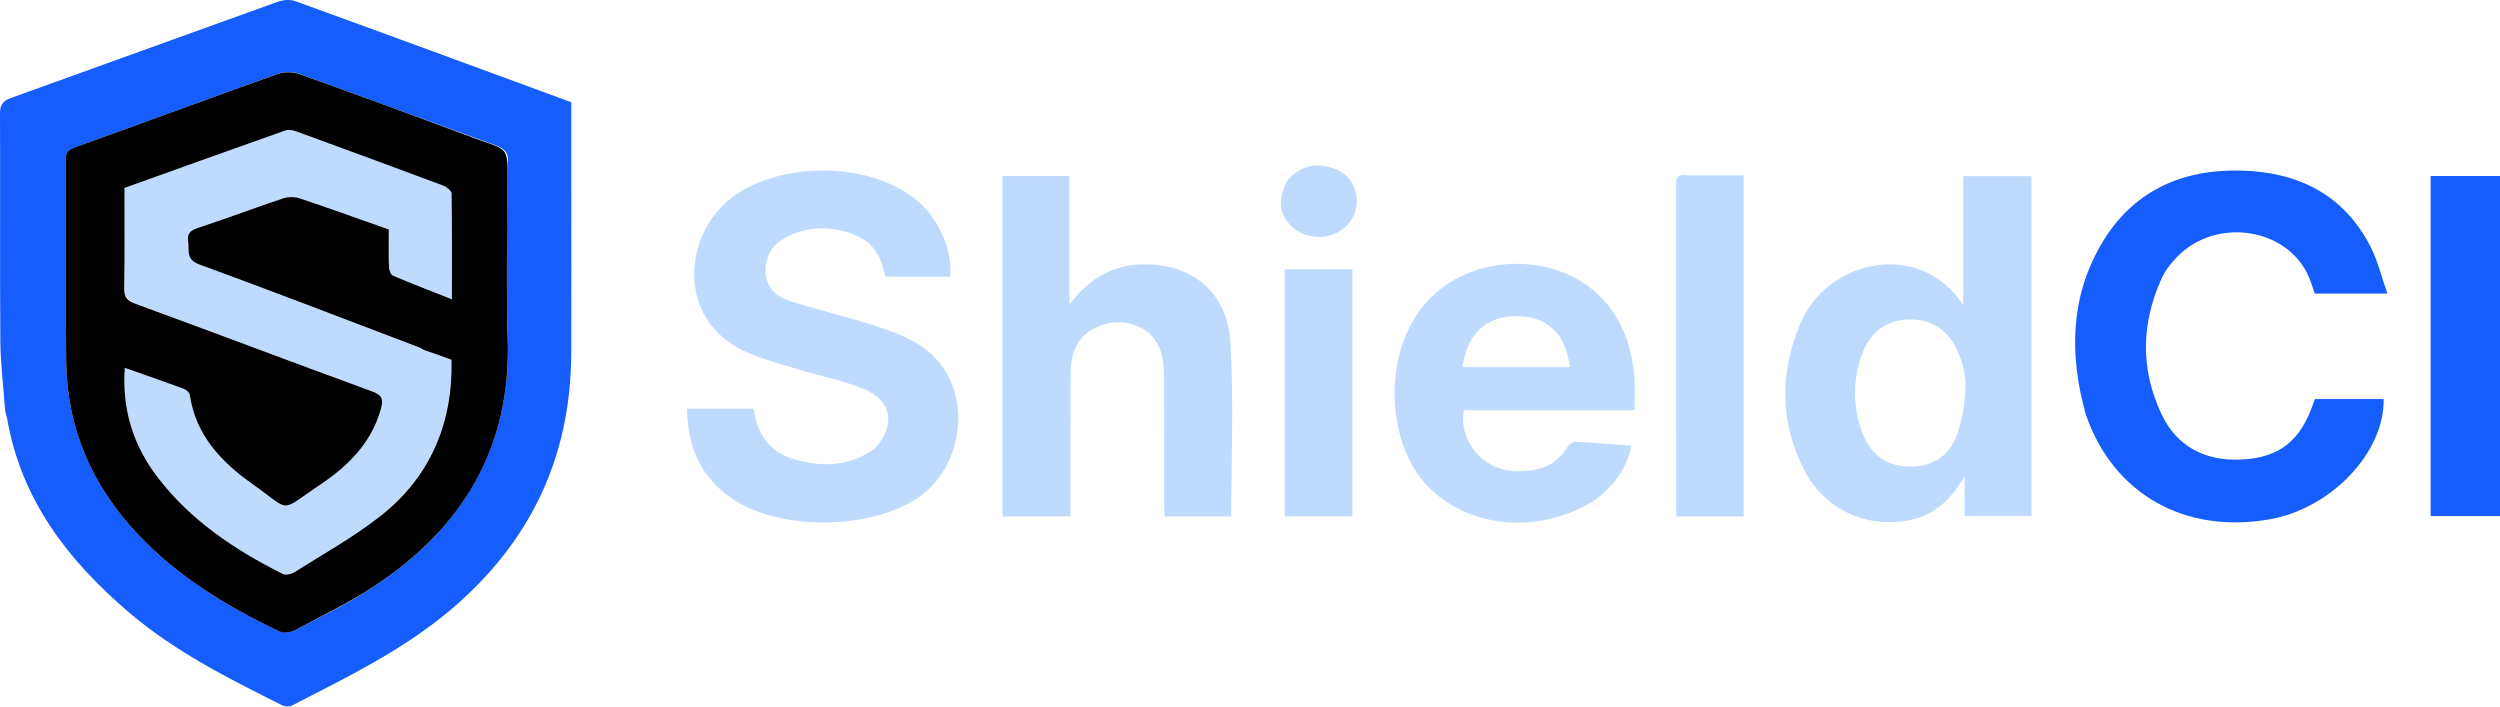
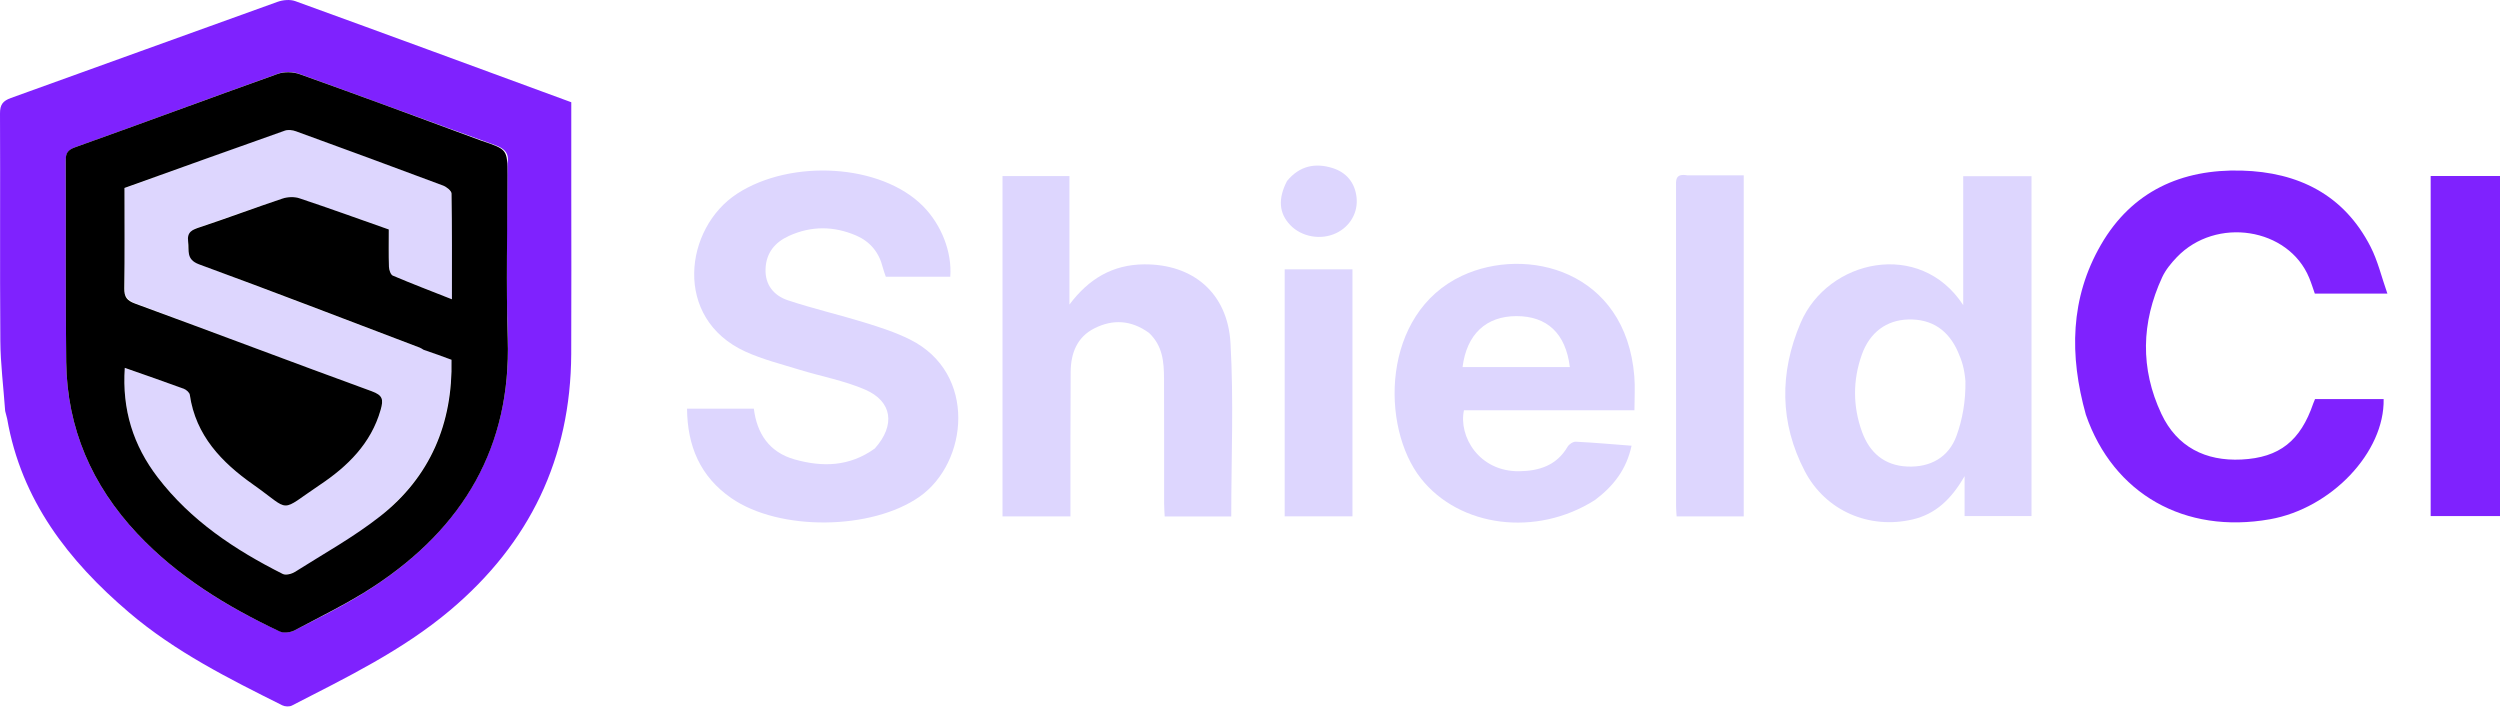
<svg xmlns="http://www.w3.org/2000/svg" version="1.1" id="Layer_1" x="0px" y="0px" enable-background="new 0 0 1024 1024" viewBox="86.15 375.81 900.85 254.55">
  <path fill="none" opacity="1" stroke="none" d=" M545,1025   C363.333,1025 182.167,1025 1,1025   C1,683.667 1,342.333 1,1   C342.333,1 683.667,1 1025,1   C1025,342.333 1025,683.667 1025,1025   C865.167,1025 705.333,1025 545,1025  M88.024,524.339   C88.263,525.131 88.589,525.908 88.73,526.717   C93.826,556.02 110.756,577.874 132.705,596.555   C149.284,610.667 168.575,620.332 187.871,629.964   C188.824,630.44 190.418,630.523 191.334,630.051   C211.101,619.878 231.139,610.198 248.346,595.706   C277.027,571.551 291.795,540.92 291.986,503.384   C292.089,483.228 292.004,463.071 292.004,442.914   C292.004,432.769 292.004,422.624 292.004,412.651   C258.636,400.39 225.624,388.217 192.549,376.219   C190.682,375.542 188.106,375.777 186.175,376.469   C154.127,387.954 122.142,399.615 90.1,411.115   C87.197,412.156 86.137,413.5 86.152,416.692   C86.281,444.011 86.066,471.332 86.273,498.65   C86.336,506.926 87.394,515.195 88.024,524.339  M401.104,537.667   C392.226,544.008 382.489,544.176 372.49,541.36   C363.301,538.773 358.892,531.998 357.787,523.059   C349.552,523.059 341.779,523.059 333.716,523.059   C333.832,536.594 338.492,547.55 349.653,555.288   C367.005,567.321 400.299,566.856 417.517,554.776   C434.97,542.53 438.393,510.296 414.07,498.155   C408.912,495.581 403.324,493.769 397.793,492.062   C388.61,489.229 379.216,487.059 370.103,484.032   C365.073,482.361 361.788,478.551 362.008,472.702   C362.227,466.9 365.393,463.111 370.461,460.805   C378.474,457.157 386.618,457.232 394.638,460.676   C399.646,462.826 402.889,466.708 404.224,472.09   C404.529,473.319 405.007,474.506 405.342,475.518   C413.338,475.518 420.966,475.518 428.571,475.518   C429.24,466.672 425.405,456.826 418.782,450.126   C403.652,434.822 371.241,432.987 351.802,445.58   C332.752,457.921 328.49,490.57 354.811,502.537   C360.959,505.332 367.634,507.001 374.123,509.003   C382.036,511.443 390.33,512.944 397.878,516.2   C407.717,520.445 408.875,529.042 401.104,537.667  M837.896,525.635   C847.665,553.847 873.393,568.344 904.079,562.926   C926.226,559.016 945.463,538.745 945.069,519.604   C936.818,519.604 928.565,519.604 920.353,519.604   C920.08,520.273 919.868,520.723 919.708,521.19   C915.123,534.6 907.604,540.717 893.857,541.396   C880.878,542.036 870.585,536.873 864.971,524.915   C857.329,508.639 857.729,492.045 865.255,475.742   C866.482,473.085 868.47,470.66 870.516,468.519   C884.636,453.74 910.778,457.833 918.244,475.928   C919.047,477.874 919.666,479.897 920.273,481.611   C928.887,481.611 937.139,481.611 946.423,481.611   C944.302,475.576 942.973,469.838 940.373,464.749   C930.755,445.918 914.266,437.844 893.938,437.279   C872.235,436.675 854.355,444.735 843.211,463.999   C832.086,483.228 831.792,503.876 837.896,525.635  M818.186,537.5   C818.186,504.764 818.186,472.027 818.186,439.307   C809.735,439.307 801.833,439.307 793.574,439.307   C793.574,454.809 793.574,470.005 793.574,485.755   C778.083,461.935 744.768,469.224 734.982,492.164   C727.335,510.091 727.407,528.192 736.498,545.601   C743.985,559.938 759.783,566.665 775.42,562.967   C783.557,561.043 789.256,555.783 794.067,547.378   C794.067,553.201 794.067,557.448 794.067,561.779   C802.299,561.779 810.167,561.779 818.186,561.779   C818.186,553.8 818.186,546.15 818.186,537.5  M500.448,496.008   C505.15,500.439 505.564,506.283 505.593,512.161   C505.668,527.158 505.613,542.155 505.629,557.152   C505.631,558.738 505.762,560.324 505.834,561.923   C514.082,561.923 521.859,561.923 529.82,561.923   C529.82,540.96 530.729,520.132 529.546,499.424   C528.51,481.305 515.952,470.935 498.435,471.066   C487.097,471.152 478.483,476.25 471.509,485.558   C471.509,470.091 471.509,454.625 471.509,439.256   C463.043,439.256 455.275,439.256 447.393,439.256   C447.393,480.25 447.393,520.984 447.393,561.899   C455.563,561.899 463.482,561.899 471.871,561.899   C471.871,560.073 471.869,558.454 471.871,556.835   C471.888,541.172 471.841,525.508 471.952,509.846   C472,503.133 474.215,497.263 480.565,494.09   C487.145,490.801 493.734,491.098 500.448,496.008  M661.221,555.761   C667.627,550.912 672.253,544.893 674.067,536.419   C667.139,535.889 660.552,535.299 653.951,534.974   C652.978,534.926 651.532,535.897 651.003,536.804   C647.079,543.536 640.74,545.523 633.616,545.614   C619.058,545.799 611.668,533.003 613.671,523.638   C634.025,523.638 654.453,523.638 675.104,523.638   C675.104,519.345 675.379,515.361 675.061,511.424   C671.971,473.163 636.161,464.351 612.993,475.174   C583.914,488.759 583.527,529.69 598.173,548.22   C612.076,565.81 639.784,569.435 661.221,555.761  M693.699,438.994   C689.635,438.191 690.085,440.923 690.087,443.479   C690.11,481.785 690.101,520.092 690.111,558.399   C690.111,559.517 690.23,560.636 690.302,561.899   C698.52,561.899 706.437,561.899 714.484,561.899   C714.484,520.841 714.484,480 714.484,438.993   C707.644,438.993 701.152,438.993 693.699,438.994  M987.003,461.5   C987.003,454.068 987.003,446.636 987.003,439.235   C978.322,439.235 970.226,439.235 962.016,439.235   C962.016,480.209 962.016,520.948 962.016,561.774   C970.431,561.774 978.631,561.774 987.003,561.774   C987.003,528.463 987.003,495.481 987.003,461.5  M549.07,520.5   C549.07,534.269 549.07,548.039 549.07,561.862   C557.528,561.862 565.444,561.862 573.495,561.862   C573.495,532.074 573.495,502.539 573.495,472.854   C565.261,472.854 557.322,472.854 549.07,472.854   C549.07,488.56 549.07,504.03 549.07,520.5  M549.701,441.356   C546.571,447.498 547.035,452.699 551.09,456.922   C555.213,461.216 562.167,462.429 567.642,459.809   C572.671,457.403 575.595,452.342 574.964,446.857   C574.351,441.531 571.226,437.896 566.306,436.36   C560.18,434.448 554.478,435.465 549.701,441.356  z" />
-   <path fill="#155DFC" opacity="1" stroke="none" d=" M88.01,523.903   C87.394,515.195 86.336,506.926 86.273,498.65   C86.066,471.332 86.281,444.011 86.152,416.692   C86.137,413.5 87.197,412.156 90.1,411.115   C122.142,399.615 154.127,387.954 186.175,376.469   C188.106,375.777 190.682,375.542 192.549,376.219   C225.624,388.217 258.636,400.39 292.004,412.651   C292.004,422.624 292.004,432.769 292.004,442.914   C292.004,463.071 292.089,483.228 291.986,503.384   C291.795,540.92 277.027,571.551 248.346,595.706   C231.139,610.198 211.101,619.878 191.334,630.051   C190.418,630.523 188.824,630.44 187.871,629.964   C168.575,620.332 149.284,610.667 132.705,596.555   C110.756,577.874 93.826,556.02 88.73,526.717   C88.589,525.908 88.263,525.131 88.01,523.903  M269,434.771   C269.762,430.97 267.948,429.325 264.431,428.061   C240.85,419.59 217.374,410.83 193.788,402.373   C191.579,401.581 188.599,401.558 186.396,402.347   C162.047,411.064 137.812,420.096 113.455,428.789   C110.475,429.852 109.809,431.163 109.824,434.038   C109.948,458.02 109.728,482.005 110.001,505.985   C110.279,530.372 119.486,551.206 136.274,568.762   C150.641,583.785 167.997,594.485 186.676,603.181   C188.161,603.873 190.596,603.81 192.056,603.059   C200.833,598.546 209.743,594.186 218.077,588.934   C251.94,567.592 270.652,537.884 269.129,496.667   C268.38,476.376 268.999,456.035 269,434.771  z" />
-   <path fill="#BEDBFF" opacity="1" stroke="none" d=" M401.38,537.415   C408.875,529.042 407.717,520.445 397.878,516.2   C390.33,512.944 382.036,511.443 374.123,509.003   C367.634,507.001 360.959,505.332 354.811,502.537   C328.49,490.57 332.752,457.921 351.802,445.58   C371.241,432.987 403.652,434.822 418.782,450.126   C425.405,456.826 429.24,466.672 428.571,475.518   C420.966,475.518 413.338,475.518 405.342,475.518   C405.007,474.506 404.529,473.319 404.224,472.09   C402.889,466.708 399.646,462.826 394.638,460.676   C386.618,457.232 378.474,457.157 370.461,460.805   C365.393,463.111 362.227,466.9 362.008,472.702   C361.788,478.551 365.073,482.361 370.103,484.032   C379.216,487.059 388.61,489.229 397.793,492.062   C403.324,493.769 408.912,495.581 414.07,498.155   C438.393,510.296 434.97,542.53 417.517,554.776   C400.299,566.856 367.005,567.321 349.653,555.288   C338.492,547.55 333.832,536.594 333.716,523.059   C341.779,523.059 349.552,523.059 357.787,523.059   C358.892,531.998 363.301,538.773 372.49,541.36   C382.489,544.176 392.226,544.008 401.38,537.415  z" />
-   <path fill="#155DFC" opacity="1" stroke="none" d=" M837.775,525.256   C831.792,503.876 832.086,483.228 843.211,463.999   C854.355,444.735 872.235,436.675 893.938,437.279   C914.266,437.844 930.755,445.918 940.373,464.749   C942.973,469.838 944.302,475.576 946.423,481.611   C937.139,481.611 928.887,481.611 920.273,481.611   C919.666,479.897 919.047,477.874 918.244,475.928   C910.778,457.833 884.636,453.74 870.516,468.519   C868.47,470.66 866.482,473.085 865.255,475.742   C857.729,492.045 857.329,508.639 864.971,524.915   C870.585,536.873 880.878,542.036 893.857,541.396   C907.604,540.717 915.123,534.6 919.708,521.19   C919.868,520.723 920.08,520.273 920.353,519.604   C928.565,519.604 936.818,519.604 945.069,519.604   C945.463,538.745 926.226,559.016 904.079,562.926   C873.393,568.344 847.665,553.847 837.775,525.256  z" />
-   <path fill="#BEDBFF" opacity="1" stroke="none" d="M 818.186 538 C 818.186 546.15 818.186 553.8 818.186 561.779 C 810.167 561.779 802.299 561.779 794.067 561.779 C 794.067 557.448 794.067 553.201 794.067 547.378 C 789.256 555.783 783.557 561.043 775.42 562.967 C 759.783 566.665 743.985 559.938 736.498 545.601 C 727.407 528.192 727.335 510.091 734.982 492.164 C 744.768 469.224 778.083 461.935 793.574 485.755 C 793.574 470.005 793.574 454.809 793.574 439.307 C 801.833 439.307 809.735 439.307 818.186 439.307 C 818.186 472.027 818.186 504.764 818.186 538 M 794.375 513.129 C 793.988 508.568 793.12 505.864 791.678 502.589 C 788.308 494.935 782.417 490.675 773.716 490.932 C 765.988 491.159 759.905 495.528 757.031 503.623 C 753.756 512.845 753.782 522.252 757.116 531.439 C 759.832 538.924 765.178 543.565 773.436 543.922 C 781.801 544.283 788.355 540.556 791.159 532.851 C 793.309 526.944 794.489 520.345 794.375 513.129 Z" />
-   <path fill="#BEDBFF" opacity="1" stroke="none" d=" M500.169,495.75   C493.734,491.098 487.145,490.801 480.565,494.09   C474.215,497.263 472,503.133 471.952,509.846   C471.841,525.508 471.888,541.172 471.871,556.835   C471.869,558.454 471.871,560.073 471.871,561.899   C463.482,561.899 455.563,561.899 447.393,561.899   C447.393,520.984 447.393,480.25 447.393,439.256   C455.275,439.256 463.043,439.256 471.509,439.256   C471.509,454.625 471.509,470.091 471.509,485.558   C478.483,476.25 487.097,471.152 498.435,471.066   C515.952,470.935 528.51,481.305 529.546,499.424   C530.729,520.132 529.82,540.96 529.82,561.923   C521.859,561.923 514.082,561.923 505.834,561.923   C505.762,560.324 505.631,558.738 505.629,557.152   C505.613,542.155 505.668,527.158 505.593,512.161   C505.564,506.283 505.15,500.439 500.169,495.75  z" />
-   <path fill="#BEDBFF" opacity="1" stroke="none" d=" M660.919,555.959   C639.784,569.435 612.076,565.81 598.173,548.22   C583.527,529.69 583.914,488.759 612.993,475.174   C636.161,464.351 671.971,473.163 675.061,511.424   C675.379,515.361 675.104,519.345 675.104,523.638   C654.453,523.638 634.025,523.638 613.671,523.638   C611.668,533.003 619.058,545.799 633.616,545.614   C640.74,545.523 647.079,543.536 651.003,536.804   C651.532,535.897 652.978,534.926 653.951,534.974   C660.552,535.299 667.139,535.889 674.067,536.419   C672.253,544.893 667.627,550.912 660.919,555.959  M630.501,508.068   C637.594,508.068 644.686,508.068 651.825,508.068   C650.343,495.953 643.636,489.703 632.568,489.718   C621.682,489.733 614.656,496.23 613.171,508.068   C618.649,508.068 624.076,508.068 630.501,508.068  z" />
-   <path fill="#BEDBFF" opacity="1" stroke="none" d=" M694.18,438.994   C701.152,438.993 707.644,438.993 714.484,438.993   C714.484,480 714.484,520.841 714.484,561.899   C706.437,561.899 698.52,561.899 690.302,561.899   C690.23,560.636 690.111,559.517 690.111,558.399   C690.101,520.092 690.11,481.785 690.087,443.479   C690.085,440.923 689.635,438.191 694.18,438.994  z" />
-   <path fill="#155DFC" opacity="1" stroke="none" d=" M987.003,462   C987.003,495.481 987.003,528.463 987.003,561.774   C978.631,561.774 970.431,561.774 962.016,561.774   C962.016,520.948 962.016,480.209 962.016,439.235   C970.226,439.235 978.322,439.235 987.003,439.235   C987.003,446.636 987.003,454.068 987.003,462  z" />
-   <path fill="#BEDBFF" opacity="1" stroke="none" d=" M549.07,520   C549.07,504.03 549.07,488.56 549.07,472.854   C557.322,472.854 565.261,472.854 573.495,472.854   C573.495,502.539 573.495,532.074 573.495,561.862   C565.444,561.862 557.528,561.862 549.07,561.862   C549.07,548.039 549.07,534.269 549.07,520  z" />
-   <path fill="#BEDBFF" opacity="1" stroke="none" d=" M549.906,441.046   C554.478,435.465 560.18,434.448 566.306,436.36   C571.226,437.896 574.351,441.531 574.964,446.857   C575.595,452.342 572.671,457.403 567.642,459.809   C562.167,462.429 555.213,461.216 551.09,456.922   C547.035,452.699 546.571,447.498 549.906,441.046  z" />
-   <path fill="#BEDBFF" opacity="1" stroke="none" d=" M156.186,458.293   C152.368,462.123 153.345,469.25 157.613,470.871   C187.934,482.39 218.272,493.867 248.957,505.491   C248.897,524.142 244.057,541.119 230.552,554.97   C219.339,566.47 206.238,575.266 191.778,582.1   C190.624,582.646 188.823,582.974 187.792,582.46   C170.313,573.747 154.387,563.001 142.461,547.134   C133.985,535.858 130.171,523.201 131.091,508.419   C138.579,510.993 145.901,513.46 153.166,516.087   C153.858,516.338 154.516,517.54 154.64,518.381   C156.804,533.029 166.317,542.666 177.579,550.571   C191.399,560.272 186.352,560.605 201.415,550.555   C211.36,543.92 219.942,535.53 223.43,523.232   C224.454,519.621 223.978,518.188 220.256,516.829   C191.649,506.386 163.128,495.707 134.632,484.966   C133.18,484.419 131.18,482.646 131.155,481.409   C130.899,468.763 130.998,456.109 130.998,443.637   C150.06,436.702 168.791,429.835 187.585,423.141   C189.216,422.559 191.429,422.624 193.074,423.216   C210.634,429.54 228.15,435.99 245.621,442.558   C246.969,443.065 248.831,444.711 248.853,445.858   C249.088,458.159 248.999,470.466 248.999,483.641   C241.518,480.679 234.422,477.956 227.437,474.974   C226.703,474.66 226.328,472.823 226.294,471.678   C226.163,467.359 226.241,463.035 226.241,458.45   C215.14,454.599 204.223,450.715 193.218,447.098   C191.578,446.56 189.403,446.904 187.684,447.471   C177.272,450.904 166.92,454.521 156.186,458.293  z" />
+   <path fill="#7F22FE" opacity="1" stroke="none" d=" M88.01,523.903   C87.394,515.195 86.336,506.926 86.273,498.65   C86.066,471.332 86.281,444.011 86.152,416.692   C86.137,413.5 87.197,412.156 90.1,411.115   C122.142,399.615 154.127,387.954 186.175,376.469   C188.106,375.777 190.682,375.542 192.549,376.219   C225.624,388.217 258.636,400.39 292.004,412.651   C292.004,422.624 292.004,432.769 292.004,442.914   C292.004,463.071 292.089,483.228 291.986,503.384   C291.795,540.92 277.027,571.551 248.346,595.706   C231.139,610.198 211.101,619.878 191.334,630.051   C190.418,630.523 188.824,630.44 187.871,629.964   C168.575,620.332 149.284,610.667 132.705,596.555   C110.756,577.874 93.826,556.02 88.73,526.717   C88.589,525.908 88.263,525.131 88.01,523.903  M269,434.771   C269.762,430.97 267.948,429.325 264.431,428.061   C240.85,419.59 217.374,410.83 193.788,402.373   C191.579,401.581 188.599,401.558 186.396,402.347   C162.047,411.064 137.812,420.096 113.455,428.789   C110.475,429.852 109.809,431.163 109.824,434.038   C109.948,458.02 109.728,482.005 110.001,505.985   C110.279,530.372 119.486,551.206 136.274,568.762   C150.641,583.785 167.997,594.485 186.676,603.181   C188.161,603.873 190.596,603.81 192.056,603.059   C200.833,598.546 209.743,594.186 218.077,588.934   C251.94,567.592 270.652,537.884 269.129,496.667   C268.38,476.376 268.999,456.035 269,434.771  z" />
+   <path fill="#DDD6FE" opacity="1" stroke="none" d=" M401.38,537.415   C408.875,529.042 407.717,520.445 397.878,516.2   C390.33,512.944 382.036,511.443 374.123,509.003   C367.634,507.001 360.959,505.332 354.811,502.537   C328.49,490.57 332.752,457.921 351.802,445.58   C371.241,432.987 403.652,434.822 418.782,450.126   C425.405,456.826 429.24,466.672 428.571,475.518   C420.966,475.518 413.338,475.518 405.342,475.518   C405.007,474.506 404.529,473.319 404.224,472.09   C402.889,466.708 399.646,462.826 394.638,460.676   C386.618,457.232 378.474,457.157 370.461,460.805   C365.393,463.111 362.227,466.9 362.008,472.702   C361.788,478.551 365.073,482.361 370.103,484.032   C379.216,487.059 388.61,489.229 397.793,492.062   C403.324,493.769 408.912,495.581 414.07,498.155   C438.393,510.296 434.97,542.53 417.517,554.776   C400.299,566.856 367.005,567.321 349.653,555.288   C338.492,547.55 333.832,536.594 333.716,523.059   C341.779,523.059 349.552,523.059 357.787,523.059   C358.892,531.998 363.301,538.773 372.49,541.36   C382.489,544.176 392.226,544.008 401.38,537.415  z" />
+   <path fill="#7F22FE" opacity="1" stroke="none" d=" M837.775,525.256   C831.792,503.876 832.086,483.228 843.211,463.999   C854.355,444.735 872.235,436.675 893.938,437.279   C914.266,437.844 930.755,445.918 940.373,464.749   C942.973,469.838 944.302,475.576 946.423,481.611   C937.139,481.611 928.887,481.611 920.273,481.611   C919.666,479.897 919.047,477.874 918.244,475.928   C910.778,457.833 884.636,453.74 870.516,468.519   C868.47,470.66 866.482,473.085 865.255,475.742   C857.729,492.045 857.329,508.639 864.971,524.915   C870.585,536.873 880.878,542.036 893.857,541.396   C907.604,540.717 915.123,534.6 919.708,521.19   C919.868,520.723 920.08,520.273 920.353,519.604   C928.565,519.604 936.818,519.604 945.069,519.604   C945.463,538.745 926.226,559.016 904.079,562.926   C873.393,568.344 847.665,553.847 837.775,525.256  z" />
+   <path fill="#DDD6FE" opacity="1" stroke="none" d="M 818.186 538 C 818.186 546.15 818.186 553.8 818.186 561.779 C 810.167 561.779 802.299 561.779 794.067 561.779 C 794.067 557.448 794.067 553.201 794.067 547.378 C 789.256 555.783 783.557 561.043 775.42 562.967 C 759.783 566.665 743.985 559.938 736.498 545.601 C 727.407 528.192 727.335 510.091 734.982 492.164 C 744.768 469.224 778.083 461.935 793.574 485.755 C 793.574 470.005 793.574 454.809 793.574 439.307 C 801.833 439.307 809.735 439.307 818.186 439.307 C 818.186 472.027 818.186 504.764 818.186 538 M 794.375 513.129 C 793.988 508.568 793.12 505.864 791.678 502.589 C 788.308 494.935 782.417 490.675 773.716 490.932 C 765.988 491.159 759.905 495.528 757.031 503.623 C 753.756 512.845 753.782 522.252 757.116 531.439 C 759.832 538.924 765.178 543.565 773.436 543.922 C 781.801 544.283 788.355 540.556 791.159 532.851 C 793.309 526.944 794.489 520.345 794.375 513.129 Z" />
+   <path fill="#DDD6FE" opacity="1" stroke="none" d=" M500.169,495.75   C493.734,491.098 487.145,490.801 480.565,494.09   C474.215,497.263 472,503.133 471.952,509.846   C471.841,525.508 471.888,541.172 471.871,556.835   C471.869,558.454 471.871,560.073 471.871,561.899   C463.482,561.899 455.563,561.899 447.393,561.899   C447.393,520.984 447.393,480.25 447.393,439.256   C455.275,439.256 463.043,439.256 471.509,439.256   C471.509,454.625 471.509,470.091 471.509,485.558   C478.483,476.25 487.097,471.152 498.435,471.066   C515.952,470.935 528.51,481.305 529.546,499.424   C530.729,520.132 529.82,540.96 529.82,561.923   C521.859,561.923 514.082,561.923 505.834,561.923   C505.762,560.324 505.631,558.738 505.629,557.152   C505.613,542.155 505.668,527.158 505.593,512.161   C505.564,506.283 505.15,500.439 500.169,495.75  z" />
+   <path fill="#DDD6FE" opacity="1" stroke="none" d=" M660.919,555.959   C639.784,569.435 612.076,565.81 598.173,548.22   C583.527,529.69 583.914,488.759 612.993,475.174   C636.161,464.351 671.971,473.163 675.061,511.424   C675.379,515.361 675.104,519.345 675.104,523.638   C654.453,523.638 634.025,523.638 613.671,523.638   C611.668,533.003 619.058,545.799 633.616,545.614   C640.74,545.523 647.079,543.536 651.003,536.804   C651.532,535.897 652.978,534.926 653.951,534.974   C660.552,535.299 667.139,535.889 674.067,536.419   C672.253,544.893 667.627,550.912 660.919,555.959  M630.501,508.068   C637.594,508.068 644.686,508.068 651.825,508.068   C650.343,495.953 643.636,489.703 632.568,489.718   C621.682,489.733 614.656,496.23 613.171,508.068   C618.649,508.068 624.076,508.068 630.501,508.068  z" />
+   <path fill="#DDD6FE" opacity="1" stroke="none" d=" M694.18,438.994   C701.152,438.993 707.644,438.993 714.484,438.993   C714.484,480 714.484,520.841 714.484,561.899   C706.437,561.899 698.52,561.899 690.302,561.899   C690.23,560.636 690.111,559.517 690.111,558.399   C690.101,520.092 690.11,481.785 690.087,443.479   C690.085,440.923 689.635,438.191 694.18,438.994  z" />
+   <path fill="#7F22FE" opacity="1" stroke="none" d=" M987.003,462   C987.003,495.481 987.003,528.463 987.003,561.774   C978.631,561.774 970.431,561.774 962.016,561.774   C962.016,520.948 962.016,480.209 962.016,439.235   C970.226,439.235 978.322,439.235 987.003,439.235   C987.003,446.636 987.003,454.068 987.003,462  z" />
+   <path fill="#DDD6FE" opacity="1" stroke="none" d=" M549.07,520   C549.07,504.03 549.07,488.56 549.07,472.854   C557.322,472.854 565.261,472.854 573.495,472.854   C573.495,502.539 573.495,532.074 573.495,561.862   C565.444,561.862 557.528,561.862 549.07,561.862   C549.07,548.039 549.07,534.269 549.07,520  z" />
+   <path fill="#DDD6FE" opacity="1" stroke="none" d=" M549.906,441.046   C554.478,435.465 560.18,434.448 566.306,436.36   C571.226,437.896 574.351,441.531 574.964,446.857   C575.595,452.342 572.671,457.403 567.642,459.809   C562.167,462.429 555.213,461.216 551.09,456.922   C547.035,452.699 546.571,447.498 549.906,441.046  z" />
+   <path fill="#DDD6FE" opacity="1" stroke="none" d=" M156.186,458.293   C152.368,462.123 153.345,469.25 157.613,470.871   C187.934,482.39 218.272,493.867 248.957,505.491   C248.897,524.142 244.057,541.119 230.552,554.97   C219.339,566.47 206.238,575.266 191.778,582.1   C190.624,582.646 188.823,582.974 187.792,582.46   C170.313,573.747 154.387,563.001 142.461,547.134   C133.985,535.858 130.171,523.201 131.091,508.419   C138.579,510.993 145.901,513.46 153.166,516.087   C153.858,516.338 154.516,517.54 154.64,518.381   C156.804,533.029 166.317,542.666 177.579,550.571   C191.399,560.272 186.352,560.605 201.415,550.555   C211.36,543.92 219.942,535.53 223.43,523.232   C224.454,519.621 223.978,518.188 220.256,516.829   C191.649,506.386 163.128,495.707 134.632,484.966   C133.18,484.419 131.18,482.646 131.155,481.409   C130.899,468.763 130.998,456.109 130.998,443.637   C150.06,436.702 168.791,429.835 187.585,423.141   C189.216,422.559 191.429,422.624 193.074,423.216   C210.634,429.54 228.15,435.99 245.621,442.558   C246.969,443.065 248.831,444.711 248.853,445.858   C249.088,458.159 248.999,470.466 248.999,483.641   C241.518,480.679 234.422,477.956 227.437,474.974   C226.703,474.66 226.328,472.823 226.294,471.678   C226.163,467.359 226.241,463.035 226.241,458.45   C215.14,454.599 204.223,450.715 193.218,447.098   C191.578,446.56 189.403,446.904 187.684,447.471   C177.272,450.904 166.92,454.521 156.186,458.293  z" />
  <path fill="#000000" opacity="1" stroke="none" d=" M259.522,426.478   C268.999,429.67 268.999,429.67 268.999,438.937   C268.999,458.594 268.487,478.268 269.108,497.906   C270.344,537.011 252.945,565.887 221.166,586.904   C211.996,592.969 202.001,597.803 192.264,602.974   C190.78,603.762 188.304,604.01 186.847,603.322   C167.916,594.391 150.214,583.59 135.72,568.198   C119.324,550.788 110.294,530.192 110.008,506.175   C109.721,482.023 109.944,457.865 109.828,433.71   C109.815,430.989 110.514,429.835 113.294,428.843   C137.658,420.15 161.902,411.121 186.267,402.43   C188.597,401.599 191.751,401.69 194.102,402.53   C215.851,410.293 237.507,418.314 259.522,426.478  M238.753,501.836   C238.321,501.586 237.914,501.27 237.453,501.095   C210.965,491.037 184.527,480.841 157.93,471.08   C153.115,469.313 154.353,466.121 153.937,462.866   C153.482,459.309 155.476,458.587 158.257,457.664   C168.196,454.366 178.005,450.675 187.939,447.361   C189.782,446.747 192.164,446.638 193.982,447.242   C204.681,450.801 215.288,454.64 226.241,458.496   C226.241,462.999 226.152,467.484 226.305,471.961   C226.343,473.061 226.898,474.783 227.684,475.116   C234.583,478.046 241.588,480.726 248.997,483.651   C248.997,470.501 249.07,458.033 248.859,445.569   C248.842,444.563 247.05,443.138 245.798,442.668   C228.167,436.06 210.494,429.561 192.8,423.122   C191.572,422.675 189.941,422.48 188.756,422.898   C169.512,429.697 150.31,436.615 130.998,443.541   C130.998,455.727 131.097,467.72 130.931,479.709   C130.888,482.805 131.828,484.11 134.853,485.219   C163.294,495.641 191.61,506.404 220.068,516.776   C224.086,518.24 224.387,519.718 223.307,523.506   C219.846,535.648 211.344,543.882 201.566,550.434   C186.327,560.645 191.437,560.307 177.335,550.384   C166.067,542.456 156.662,532.74 154.548,518.081   C154.428,517.25 153.282,516.228 152.391,515.901   C145.389,513.326 138.333,510.899 131.112,508.363   C130.084,523.405 134.153,536.291 142.942,547.783   C154.894,563.408 170.78,573.941 188.056,582.629   C189.16,583.185 191.318,582.598 192.534,581.829   C202.824,575.323 213.572,569.367 223.104,561.874   C241.171,547.673 249.329,528.421 248.855,505.453   C245.654,504.268 242.591,503.134 238.753,501.836  z" />
</svg>
